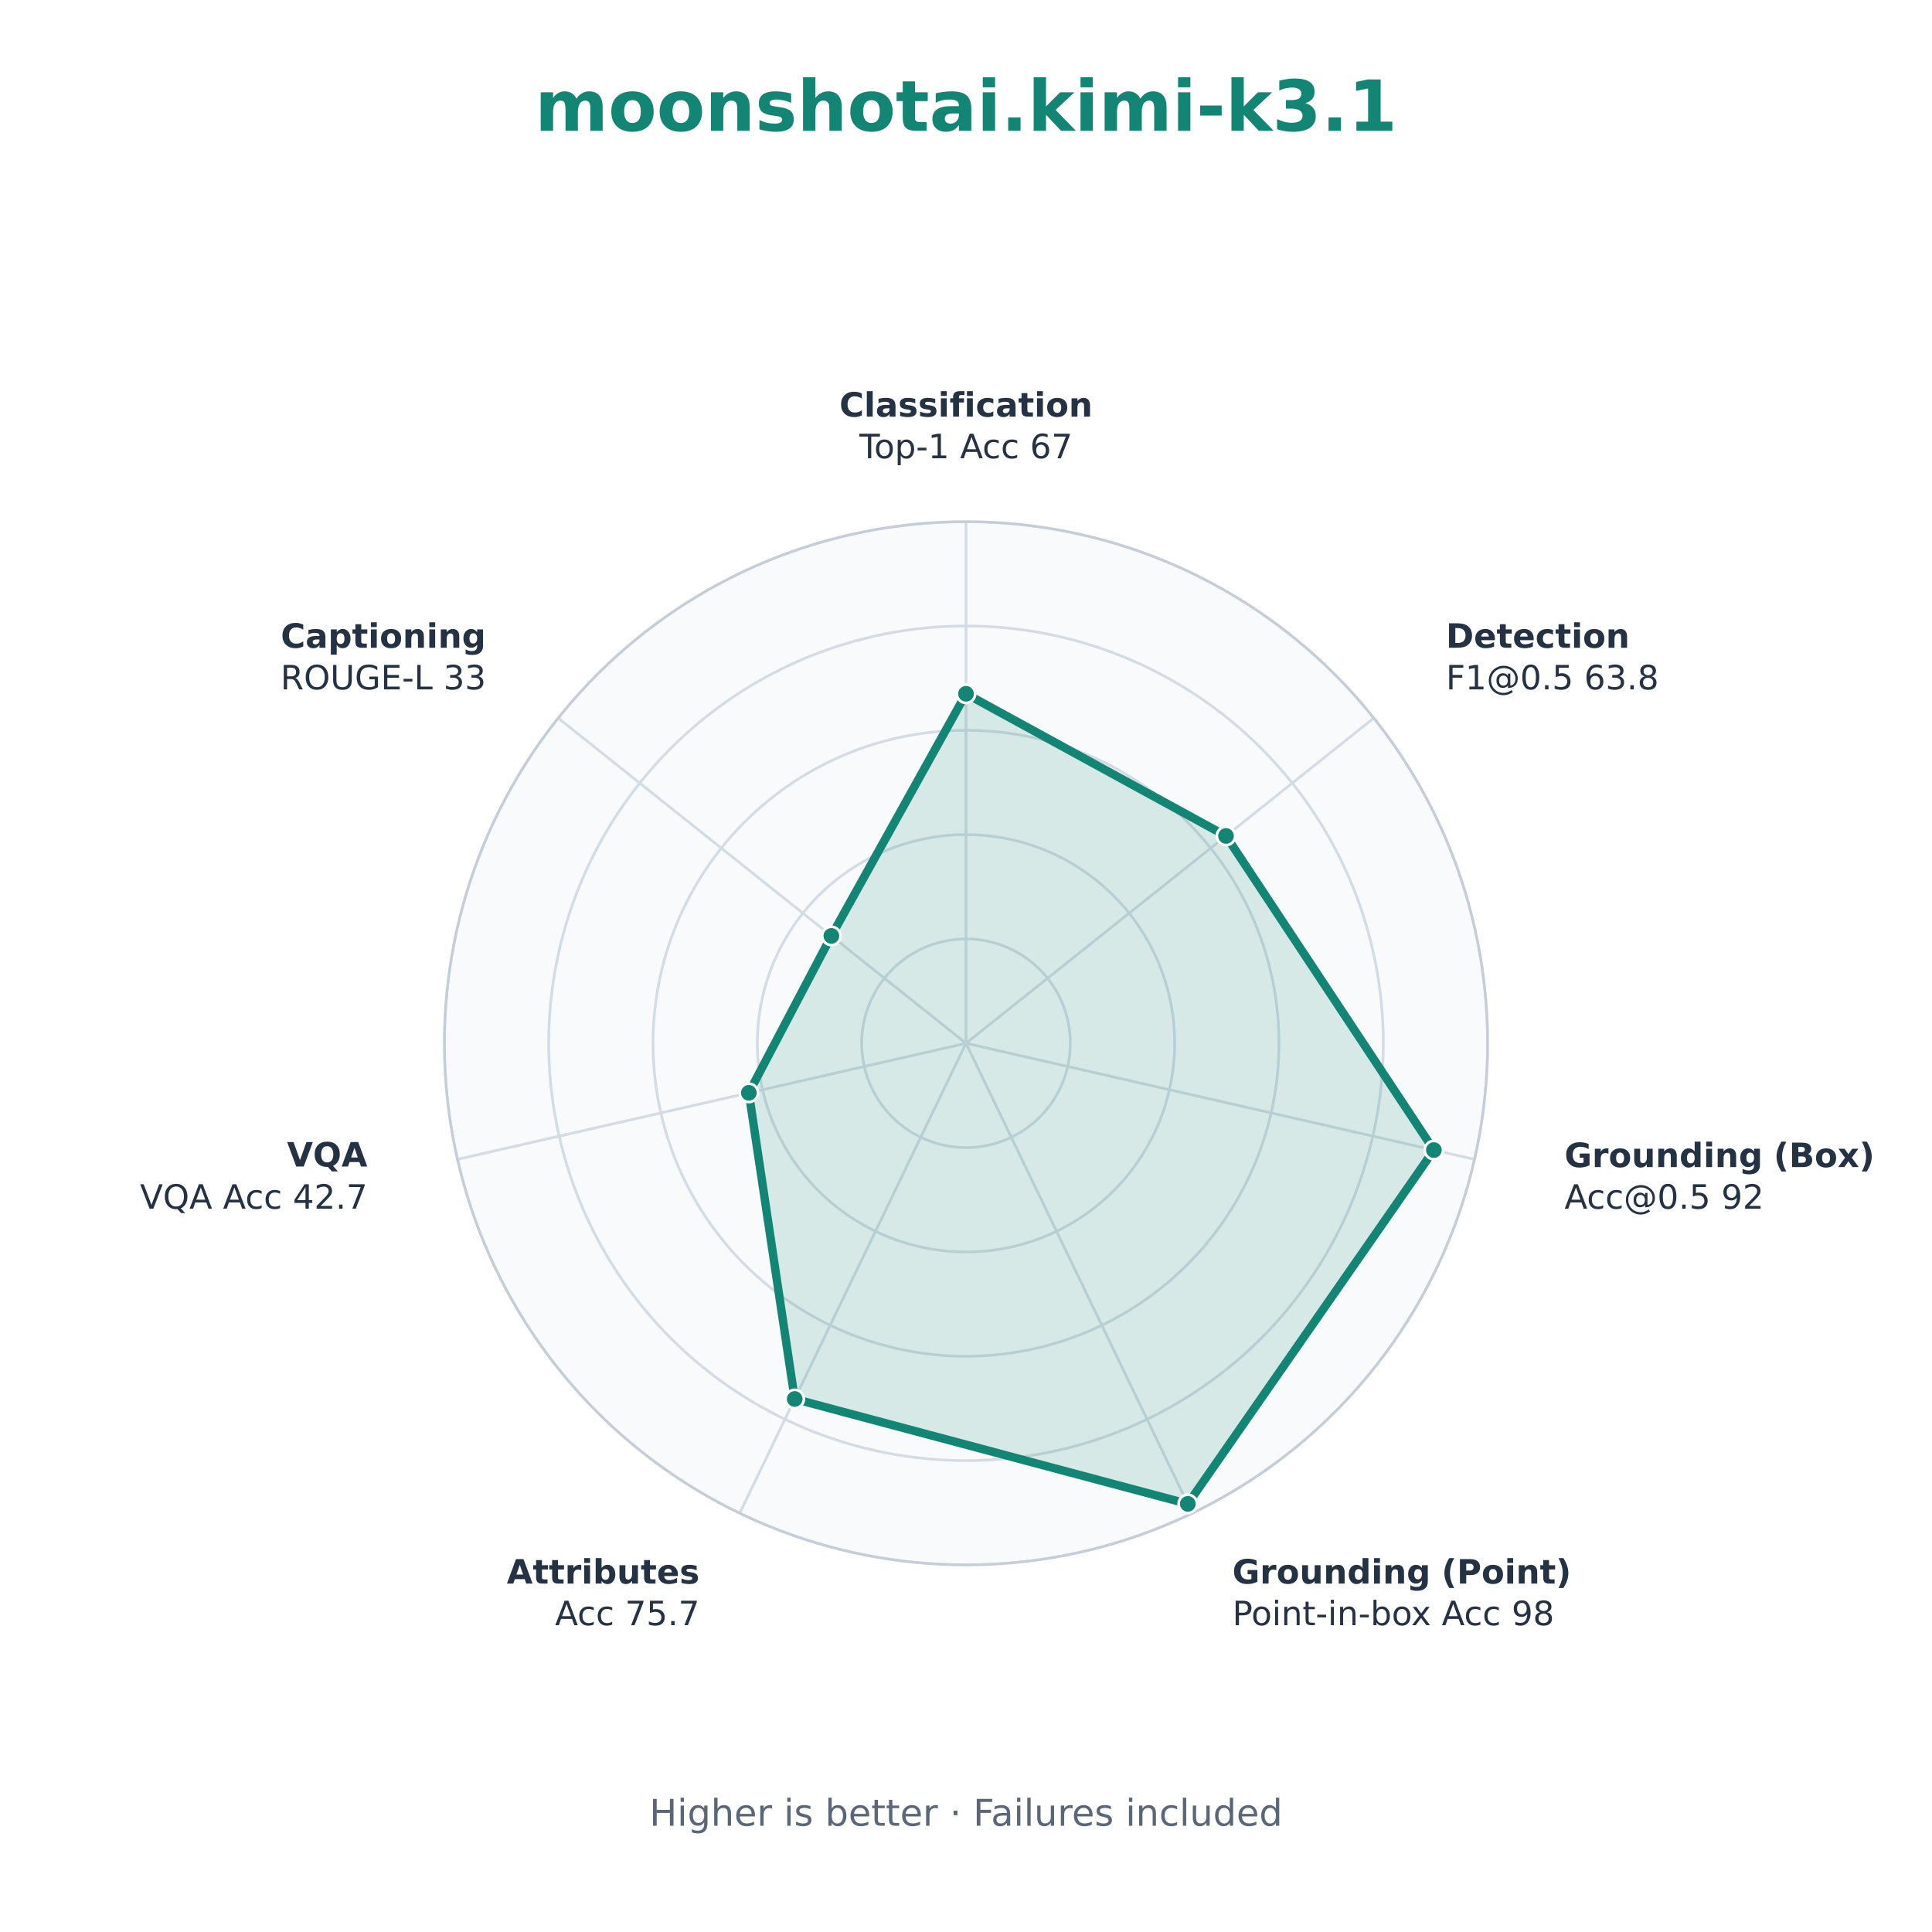
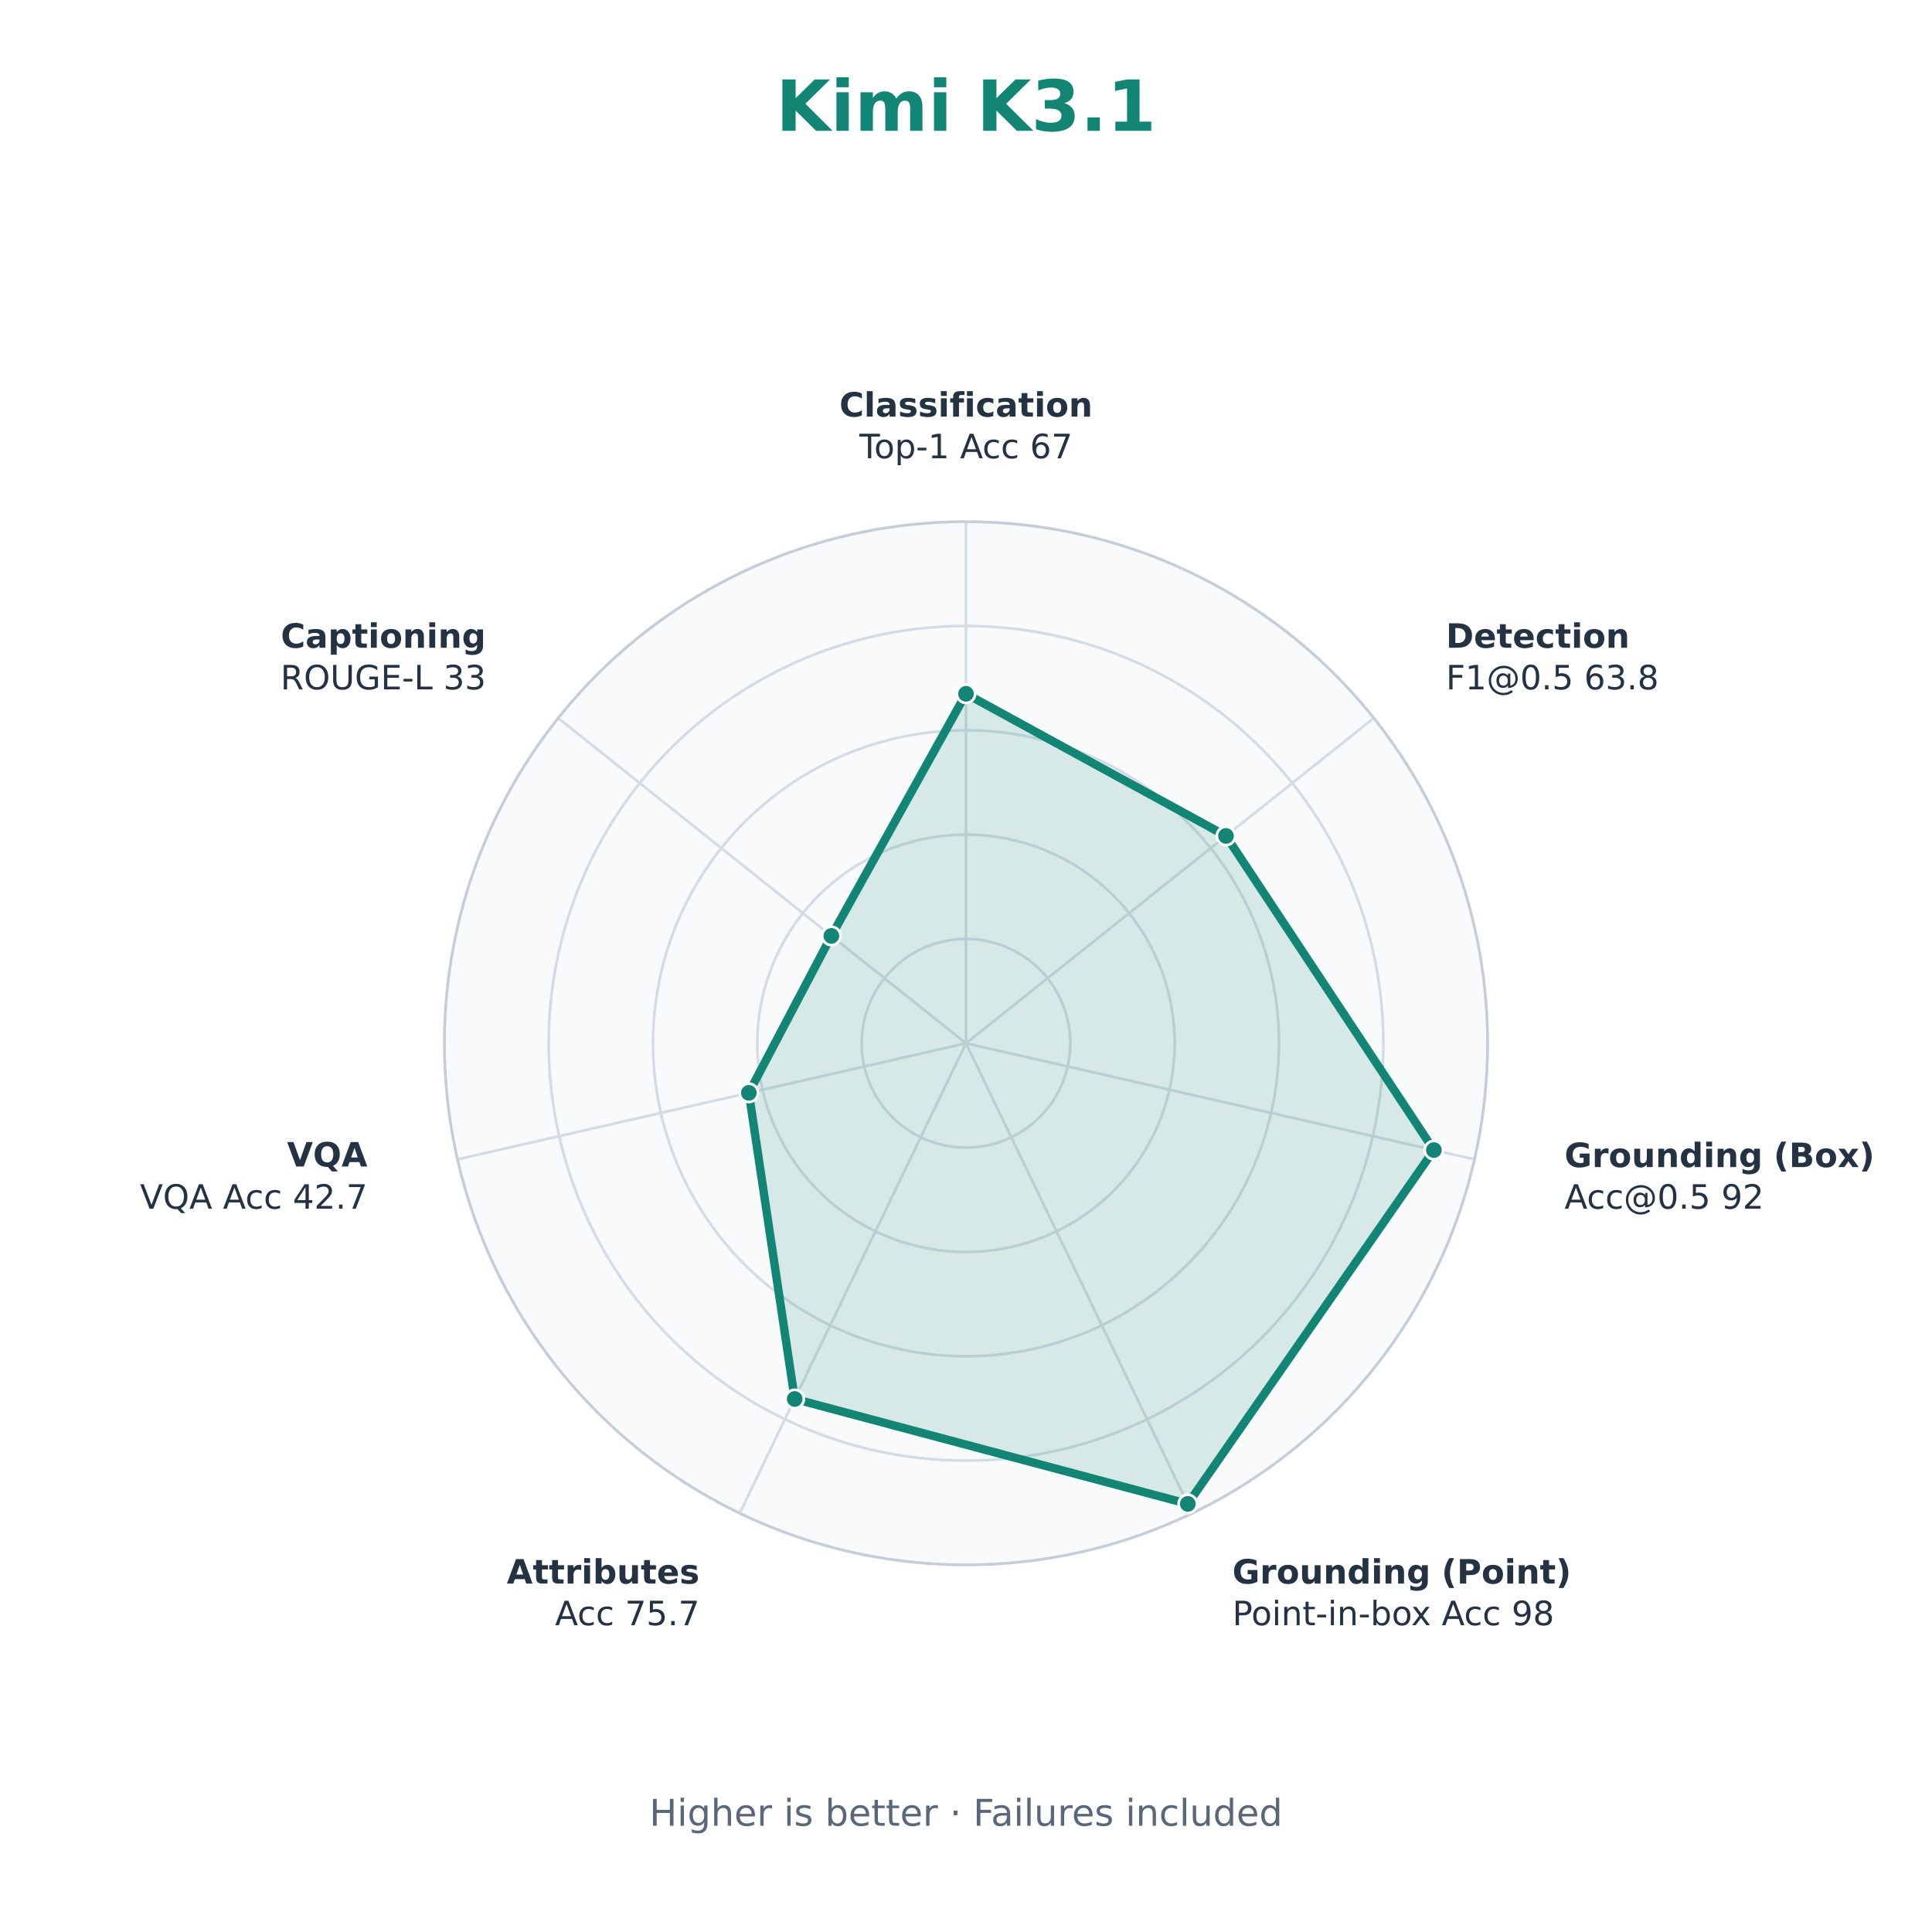
<svg xmlns="http://www.w3.org/2000/svg" xmlns:xlink="http://www.w3.org/1999/xlink" width="576pt" height="576pt" viewBox="0 0 576 576" version="1.1">
  <defs>
    <style type="text/css">*{stroke-linejoin: round; stroke-linecap: butt}</style>
  </defs>
  <g id="figure_1">
    <g id="patch_1">
-       <path d="M 0 576  L 576 576  L 576 0  L 0 0  z " style="fill: #ffffff" />
+       <path d="M 0 576 L 576 576 L 576 0 L 0 0 z " style="fill: #ffffff" />
    </g>
    <g id="axes_1">
      <g id="patch_2">
-         <path d="M 443.52 311.04  C 443.52 290.617 439.497 270.393 431.682 251.525  C 423.866 232.657 412.41 215.512 397.969 201.071  C 383.528 186.63 366.383 175.174 347.515 167.358  C 328.647 159.543 308.423 155.52 288 155.52  C 267.577 155.52 247.353 159.543 228.485 167.358  C 209.617 175.174 192.472 186.63 178.031 201.071  C 163.59 215.512 152.134 232.657 144.318 251.525  C 136.503 270.393 132.48 290.617 132.48 311.04  C 132.48 331.463 136.503 351.687 144.318 370.555  C 152.134 389.423 163.59 406.568 178.031 421.009  C 192.472 435.45 209.617 446.906 228.485 454.722  C 247.353 462.537 267.577 466.56 288 466.56  C 308.423 466.56 328.647 462.537 347.515 454.722  C 366.383 446.906 383.528 435.45 397.969 421.009  C 412.41 406.568 423.866 389.423 431.682 370.555  C 439.497 351.687 443.52 331.463 443.52 311.04  M 288 311.04  C 288 311.04 288 311.04 288 311.04  C 288 311.04 288 311.04 288 311.04  C 288 311.04 288 311.04 288 311.04  C 288 311.04 288 311.04 288 311.04  C 288 311.04 288 311.04 288 311.04  C 288 311.04 288 311.04 288 311.04  C 288 311.04 288 311.04 288 311.04  C 288 311.04 288 311.04 288 311.04  C 288 311.04 288 311.04 288 311.04  C 288 311.04 288 311.04 288 311.04  C 288 311.04 288 311.04 288 311.04  C 288 311.04 288 311.04 288 311.04  C 288 311.04 288 311.04 288 311.04  C 288 311.04 288 311.04 288 311.04  C 288 311.04 288 311.04 288 311.04  C 288 311.04 288 311.04 288 311.04  z " style="fill: #f8fafc" />
+         <path d="M 443.52 311.04 C 443.52 290.617 439.497 270.393 431.682 251.525 C 423.866 232.657 412.41 215.512 397.969 201.071 C 383.528 186.63 366.383 175.174 347.515 167.358 C 328.647 159.543 308.423 155.52 288 155.52 C 267.577 155.52 247.353 159.543 228.485 167.358 C 209.617 175.174 192.472 186.63 178.031 201.071 C 163.59 215.512 152.134 232.657 144.318 251.525 C 136.503 270.393 132.48 290.617 132.48 311.04 C 132.48 331.463 136.503 351.687 144.318 370.555 C 152.134 389.423 163.59 406.568 178.031 421.009 C 192.472 435.45 209.617 446.906 228.485 454.722 C 247.353 462.537 267.577 466.56 288 466.56 C 308.423 466.56 328.647 462.537 347.515 454.722 C 366.383 446.906 383.528 435.45 397.969 421.009 C 412.41 406.568 423.866 389.423 431.682 370.555 C 439.497 351.687 443.52 331.463 443.52 311.04 M 288 311.04 C 288 311.04 288 311.04 288 311.04 C 288 311.04 288 311.04 288 311.04 C 288 311.04 288 311.04 288 311.04 C 288 311.04 288 311.04 288 311.04 C 288 311.04 288 311.04 288 311.04 C 288 311.04 288 311.04 288 311.04 C 288 311.04 288 311.04 288 311.04 C 288 311.04 288 311.04 288 311.04 C 288 311.04 288 311.04 288 311.04 C 288 311.04 288 311.04 288 311.04 C 288 311.04 288 311.04 288 311.04 C 288 311.04 288 311.04 288 311.04 C 288 311.04 288 311.04 288 311.04 C 288 311.04 288 311.04 288 311.04 C 288 311.04 288 311.04 288 311.04 C 288 311.04 288 311.04 288 311.04 z " style="fill: #f8fafc" />
      </g>
      <g id="matplotlib.axis_1">
        <g id="xtick_1">
          <g id="line2d_1">
-             <path d="M 288 311.04  L 288 155.52  " clip-path="url(#p359e92c300)" style="fill: none; stroke: #d3dbe4; stroke-width: 0.8; stroke-linecap: square" />
+             <path d="M 288 311.04 L 288 155.52 " clip-path="url(#p359e92c300)" style="fill: none; stroke: #d3dbe4; stroke-width: 0.8; stroke-linecap: square" />
          </g>
          <g id="text_1">
            <g style="fill: #243244" transform="translate(250.25 124.6179)">
              <text>
                <tspan x="0" y="-0.406" style="font-weight: 700; font-size: 10px; font-family: 'DejaVu Sans'; fill: #243244">C</tspan>
                <tspan x="7.339" y="-0.406" style="font-weight: 700; font-size: 10px; font-family: 'DejaVu Sans'; fill: #243244">l</tspan>
                <tspan x="10.767" y="-0.406" style="font-weight: 700; font-size: 10px; font-family: 'DejaVu Sans'; fill: #243244">a</tspan>
                <tspan x="17.515" y="-0.406" style="font-weight: 700; font-size: 10px; font-family: 'DejaVu Sans'; fill: #243244">s</tspan>
                <tspan x="23.467" y="-0.406" style="font-weight: 700; font-size: 10px; font-family: 'DejaVu Sans'; fill: #243244">s</tspan>
                <tspan x="29.419" y="-0.406" style="font-weight: 700; font-size: 10px; font-family: 'DejaVu Sans'; fill: #243244">i</tspan>
                <tspan x="32.847" y="-0.406" style="font-weight: 700; font-size: 10px; font-family: 'DejaVu Sans'; fill: #243244">f</tspan>
                <tspan x="37.197" y="-0.406" style="font-weight: 700; font-size: 10px; font-family: 'DejaVu Sans'; fill: #243244">i</tspan>
                <tspan x="40.625" y="-0.406" style="font-weight: 700; font-size: 10px; font-family: 'DejaVu Sans'; fill: #243244">c</tspan>
                <tspan x="46.553" y="-0.406" style="font-weight: 700; font-size: 10px; font-family: 'DejaVu Sans'; fill: #243244">a</tspan>
                <tspan x="53.301" y="-0.406" style="font-weight: 700; font-size: 10px; font-family: 'DejaVu Sans'; fill: #243244">t</tspan>
                <tspan x="58.081" y="-0.406" style="font-weight: 700; font-size: 10px; font-family: 'DejaVu Sans'; fill: #243244">i</tspan>
                <tspan x="61.509" y="-0.406" style="font-weight: 700; font-size: 10px; font-family: 'DejaVu Sans'; fill: #243244">o</tspan>
                <tspan x="68.379" y="-0.406" style="font-weight: 700; font-size: 10px; font-family: 'DejaVu Sans'; fill: #243244">n</tspan>
              </text>
            </g>
            <text style="font-size: 10px; font-family: 'DejaVu Sans'; fill: #243244" transform="translate(256.2047 136.6198)">Top-1 Acc 67</text>
          </g>
        </g>
        <g id="xtick_2">
          <g id="line2d_2">
-             <path d="M 288 311.04  L 409.59 214.075  " clip-path="url(#p359e92c300)" style="fill: none; stroke: #d3dbe4; stroke-width: 0.8; stroke-linecap: square" />
+             <path d="M 288 311.04 L 409.59 214.075 " clip-path="url(#p359e92c300)" style="fill: none; stroke: #d3dbe4; stroke-width: 0.8; stroke-linecap: square" />
          </g>
          <g id="text_2">
            <g style="fill: #243244" transform="translate(431.0908 193.5267)">
              <text>
                <tspan x="0" y="-0.406" style="font-weight: 700; font-size: 10px; font-family: 'DejaVu Sans'; fill: #243244">D</tspan>
                <tspan x="8.301" y="-0.406" style="font-weight: 700; font-size: 10px; font-family: 'DejaVu Sans'; fill: #243244">e</tspan>
                <tspan x="15.083" y="-0.406" style="font-weight: 700; font-size: 10px; font-family: 'DejaVu Sans'; fill: #243244">t</tspan>
                <tspan x="19.863" y="-0.406" style="font-weight: 700; font-size: 10px; font-family: 'DejaVu Sans'; fill: #243244">e</tspan>
                <tspan x="26.646" y="-0.406" style="font-weight: 700; font-size: 10px; font-family: 'DejaVu Sans'; fill: #243244">c</tspan>
                <tspan x="32.573" y="-0.406" style="font-weight: 700; font-size: 10px; font-family: 'DejaVu Sans'; fill: #243244">t</tspan>
                <tspan x="37.354" y="-0.406" style="font-weight: 700; font-size: 10px; font-family: 'DejaVu Sans'; fill: #243244">i</tspan>
                <tspan x="40.781" y="-0.406" style="font-weight: 700; font-size: 10px; font-family: 'DejaVu Sans'; fill: #243244">o</tspan>
                <tspan x="47.651" y="-0.406" style="font-weight: 700; font-size: 10px; font-family: 'DejaVu Sans'; fill: #243244">n</tspan>
              </text>
            </g>
            <text style="font-size: 10px; font-family: 'DejaVu Sans'; fill: #243244" transform="translate(431.0908 205.5287)">F1@0.5 63.8</text>
          </g>
        </g>
        <g id="xtick_3">
          <g id="line2d_3">
-             <path d="M 288 311.04  L 439.621 345.646  " clip-path="url(#p359e92c300)" style="fill: none; stroke: #d3dbe4; stroke-width: 0.8; stroke-linecap: square" />
+             <path d="M 288 311.04 L 439.621 345.646 " clip-path="url(#p359e92c300)" style="fill: none; stroke: #d3dbe4; stroke-width: 0.8; stroke-linecap: square" />
          </g>
          <g id="text_3">
            <g style="fill: #243244" transform="translate(466.4313 348.3636)">
              <text>
                <tspan x="0" y="-0.406" style="font-weight: 700; font-size: 10px; font-family: 'DejaVu Sans'; fill: #243244">G</tspan>
                <tspan x="8.208" y="-0.406" style="font-weight: 700; font-size: 10px; font-family: 'DejaVu Sans'; fill: #243244">r</tspan>
                <tspan x="13.14" y="-0.406" style="font-weight: 700; font-size: 10px; font-family: 'DejaVu Sans'; fill: #243244">o</tspan>
                <tspan x="20.01" y="-0.406" style="font-weight: 700; font-size: 10px; font-family: 'DejaVu Sans'; fill: #243244">u</tspan>
                <tspan x="27.129" y="-0.406" style="font-weight: 700; font-size: 10px; font-family: 'DejaVu Sans'; fill: #243244">n</tspan>
                <tspan x="34.248" y="-0.406" style="font-weight: 700; font-size: 10px; font-family: 'DejaVu Sans'; fill: #243244">d</tspan>
                <tspan x="41.406" y="-0.406" style="font-weight: 700; font-size: 10px; font-family: 'DejaVu Sans'; fill: #243244">i</tspan>
                <tspan x="44.834" y="-0.406" style="font-weight: 700; font-size: 10px; font-family: 'DejaVu Sans'; fill: #243244">n</tspan>
                <tspan x="51.953" y="-0.406" style="font-weight: 700; font-size: 10px; font-family: 'DejaVu Sans'; fill: #243244">g</tspan>
                <tspan x="62.358" y="-0.406" style="font-weight: 700; font-size: 10px; font-family: 'DejaVu Sans'; fill: #243244">(</tspan>
                <tspan x="66.929" y="-0.406" style="font-weight: 700; font-size: 10px; font-family: 'DejaVu Sans'; fill: #243244">B</tspan>
                <tspan x="74.551" y="-0.406" style="font-weight: 700; font-size: 10px; font-family: 'DejaVu Sans'; fill: #243244">o</tspan>
                <tspan x="81.421" y="-0.406" style="font-weight: 700; font-size: 10px; font-family: 'DejaVu Sans'; fill: #243244">x</tspan>
                <tspan x="87.871" y="-0.406" style="font-weight: 700; font-size: 10px; font-family: 'DejaVu Sans'; fill: #243244">)</tspan>
              </text>
            </g>
            <text style="font-size: 10px; font-family: 'DejaVu Sans'; fill: #243244" transform="translate(466.4313 360.3656)">Acc@0.5 92</text>
          </g>
        </g>
        <g id="xtick_4">
          <g id="line2d_4">
-             <path d="M 288 311.04  L 355.478 451.159  " clip-path="url(#p359e92c300)" style="fill: none; stroke: #d3dbe4; stroke-width: 0.8; stroke-linecap: square" />
+             <path d="M 288 311.04 L 355.478 451.159 " clip-path="url(#p359e92c300)" style="fill: none; stroke: #d3dbe4; stroke-width: 0.8; stroke-linecap: square" />
          </g>
          <g id="text_4">
            <g style="fill: #243244" transform="translate(367.4094 472.5328)">
              <text>
                <tspan x="0" y="-0.406" style="font-weight: 700; font-size: 10px; font-family: 'DejaVu Sans'; fill: #243244">G</tspan>
                <tspan x="8.208" y="-0.406" style="font-weight: 700; font-size: 10px; font-family: 'DejaVu Sans'; fill: #243244">r</tspan>
                <tspan x="13.14" y="-0.406" style="font-weight: 700; font-size: 10px; font-family: 'DejaVu Sans'; fill: #243244">o</tspan>
                <tspan x="20.01" y="-0.406" style="font-weight: 700; font-size: 10px; font-family: 'DejaVu Sans'; fill: #243244">u</tspan>
                <tspan x="27.129" y="-0.406" style="font-weight: 700; font-size: 10px; font-family: 'DejaVu Sans'; fill: #243244">n</tspan>
                <tspan x="34.248" y="-0.406" style="font-weight: 700; font-size: 10px; font-family: 'DejaVu Sans'; fill: #243244">d</tspan>
                <tspan x="41.406" y="-0.406" style="font-weight: 700; font-size: 10px; font-family: 'DejaVu Sans'; fill: #243244">i</tspan>
                <tspan x="44.834" y="-0.406" style="font-weight: 700; font-size: 10px; font-family: 'DejaVu Sans'; fill: #243244">n</tspan>
                <tspan x="51.953" y="-0.406" style="font-weight: 700; font-size: 10px; font-family: 'DejaVu Sans'; fill: #243244">g</tspan>
                <tspan x="62.358" y="-0.406" style="font-weight: 700; font-size: 10px; font-family: 'DejaVu Sans'; fill: #243244">(</tspan>
                <tspan x="66.929" y="-0.406" style="font-weight: 700; font-size: 10px; font-family: 'DejaVu Sans'; fill: #243244">P</tspan>
                <tspan x="74.258" y="-0.406" style="font-weight: 700; font-size: 10px; font-family: 'DejaVu Sans'; fill: #243244">o</tspan>
                <tspan x="81.128" y="-0.406" style="font-weight: 700; font-size: 10px; font-family: 'DejaVu Sans'; fill: #243244">i</tspan>
                <tspan x="84.556" y="-0.406" style="font-weight: 700; font-size: 10px; font-family: 'DejaVu Sans'; fill: #243244">n</tspan>
                <tspan x="91.675" y="-0.406" style="font-weight: 700; font-size: 10px; font-family: 'DejaVu Sans'; fill: #243244">t</tspan>
                <tspan x="96.455" y="-0.406" style="font-weight: 700; font-size: 10px; font-family: 'DejaVu Sans'; fill: #243244">)</tspan>
              </text>
            </g>
            <text style="font-size: 10px; font-family: 'DejaVu Sans'; fill: #243244" transform="translate(367.4094 484.5355)">Point-in-box Acc 98</text>
          </g>
        </g>
        <g id="xtick_5">
          <g id="line2d_5">
-             <path d="M 288 311.04  L 220.522 451.159  " clip-path="url(#p359e92c300)" style="fill: none; stroke: #d3dbe4; stroke-width: 0.8; stroke-linecap: square" />
+             <path d="M 288 311.04 L 220.522 451.159 " clip-path="url(#p359e92c300)" style="fill: none; stroke: #d3dbe4; stroke-width: 0.8; stroke-linecap: square" />
          </g>
          <g id="text_5">
            <g style="fill: #243244" transform="translate(151.0906 472.5332)">
              <text>
                <tspan x="0" y="-0.406" style="font-weight: 700; font-size: 10px; font-family: 'DejaVu Sans'; fill: #243244">A</tspan>
                <tspan x="7.739" y="-0.406" style="font-weight: 700; font-size: 10px; font-family: 'DejaVu Sans'; fill: #243244">t</tspan>
                <tspan x="12.52" y="-0.406" style="font-weight: 700; font-size: 10px; font-family: 'DejaVu Sans'; fill: #243244">t</tspan>
                <tspan x="17.3" y="-0.406" style="font-weight: 700; font-size: 10px; font-family: 'DejaVu Sans'; fill: #243244">r</tspan>
                <tspan x="22.231" y="-0.406" style="font-weight: 700; font-size: 10px; font-family: 'DejaVu Sans'; fill: #243244">i</tspan>
                <tspan x="25.659" y="-0.406" style="font-weight: 700; font-size: 10px; font-family: 'DejaVu Sans'; fill: #243244">b</tspan>
                <tspan x="32.817" y="-0.406" style="font-weight: 700; font-size: 10px; font-family: 'DejaVu Sans'; fill: #243244">u</tspan>
                <tspan x="39.937" y="-0.406" style="font-weight: 700; font-size: 10px; font-family: 'DejaVu Sans'; fill: #243244">t</tspan>
                <tspan x="44.717" y="-0.406" style="font-weight: 700; font-size: 10px; font-family: 'DejaVu Sans'; fill: #243244">e</tspan>
                <tspan x="51.499" y="-0.406" style="font-weight: 700; font-size: 10px; font-family: 'DejaVu Sans'; fill: #243244">s</tspan>
              </text>
            </g>
            <text style="font-size: 10px; font-family: 'DejaVu Sans'; fill: #243244" transform="translate(165.4843 484.5351)">Acc 75.7</text>
          </g>
        </g>
        <g id="xtick_6">
          <g id="line2d_6">
-             <path d="M 288 311.04  L 136.379 345.646  " clip-path="url(#p359e92c300)" style="fill: none; stroke: #d3dbe4; stroke-width: 0.8; stroke-linecap: square" />
+             <path d="M 288 311.04 L 136.379 345.646 " clip-path="url(#p359e92c300)" style="fill: none; stroke: #d3dbe4; stroke-width: 0.8; stroke-linecap: square" />
          </g>
          <g id="text_6">
            <g style="fill: #243244" transform="translate(85.56869 348.3625)">
              <text>
                <tspan x="0" y="-0.578" style="font-weight: 700; font-size: 10px; font-family: 'DejaVu Sans'; fill: #243244">V</tspan>
                <tspan x="7.739" y="-0.578" style="font-weight: 700; font-size: 10px; font-family: 'DejaVu Sans'; fill: #243244">Q</tspan>
                <tspan x="16.24" y="-0.578" style="font-weight: 700; font-size: 10px; font-family: 'DejaVu Sans'; fill: #243244">A</tspan>
              </text>
            </g>
            <text style="font-size: 10px; font-family: 'DejaVu Sans'; fill: #243244" transform="translate(41.73119 360.3644)">VQA Acc 42.7</text>
          </g>
        </g>
        <g id="xtick_7">
          <g id="line2d_7">
-             <path d="M 288 311.04  L 166.41 214.075  " clip-path="url(#p359e92c300)" style="fill: none; stroke: #d3dbe4; stroke-width: 0.8; stroke-linecap: square" />
+             <path d="M 288 311.04 L 166.41 214.075 " clip-path="url(#p359e92c300)" style="fill: none; stroke: #d3dbe4; stroke-width: 0.8; stroke-linecap: square" />
          </g>
          <g id="text_7">
            <g style="fill: #243244" transform="translate(83.7092 193.5267)">
              <text>
                <tspan x="0" y="-0.406" style="font-weight: 700; font-size: 10px; font-family: 'DejaVu Sans'; fill: #243244">C</tspan>
                <tspan x="7.339" y="-0.406" style="font-weight: 700; font-size: 10px; font-family: 'DejaVu Sans'; fill: #243244">a</tspan>
                <tspan x="14.087" y="-0.406" style="font-weight: 700; font-size: 10px; font-family: 'DejaVu Sans'; fill: #243244">p</tspan>
                <tspan x="21.245" y="-0.406" style="font-weight: 700; font-size: 10px; font-family: 'DejaVu Sans'; fill: #243244">t</tspan>
                <tspan x="26.025" y="-0.406" style="font-weight: 700; font-size: 10px; font-family: 'DejaVu Sans'; fill: #243244">i</tspan>
                <tspan x="29.453" y="-0.406" style="font-weight: 700; font-size: 10px; font-family: 'DejaVu Sans'; fill: #243244">o</tspan>
                <tspan x="36.323" y="-0.406" style="font-weight: 700; font-size: 10px; font-family: 'DejaVu Sans'; fill: #243244">n</tspan>
                <tspan x="43.442" y="-0.406" style="font-weight: 700; font-size: 10px; font-family: 'DejaVu Sans'; fill: #243244">i</tspan>
                <tspan x="46.87" y="-0.406" style="font-weight: 700; font-size: 10px; font-family: 'DejaVu Sans'; fill: #243244">n</tspan>
                <tspan x="53.989" y="-0.406" style="font-weight: 700; font-size: 10px; font-family: 'DejaVu Sans'; fill: #243244">g</tspan>
              </text>
            </g>
            <text style="font-size: 10px; font-family: 'DejaVu Sans'; fill: #243244" transform="translate(83.62014 205.5287)">ROUGE-L 33</text>
          </g>
        </g>
      </g>
      <g id="matplotlib.axis_2">
        <g id="ytick_1">
          <g id="line2d_8">
-             <path d="M 288 279.936  C 292.085 279.936 296.129 280.741 299.903 282.304  C 303.677 283.867 307.106 286.158 309.994 289.046  C 312.882 291.934 315.173 295.363 316.736 299.137  C 318.299 302.911 319.104 306.955 319.104 311.04  C 319.104 315.125 318.299 319.169 316.736 322.943  C 315.173 326.717 312.882 330.146 309.994 333.034  C 307.106 335.922 303.677 338.213 299.903 339.776  C 296.129 341.339 292.085 342.144 288 342.144  C 283.915 342.144 279.871 341.339 276.097 339.776  C 272.323 338.213 268.894 335.922 266.006 333.034  C 263.118 330.146 260.827 326.717 259.264 322.943  C 257.701 319.169 256.896 315.125 256.896 311.04  C 256.896 306.955 257.701 302.911 259.264 299.137  C 260.827 295.363 263.118 291.934 266.006 289.046  C 268.894 286.158 272.323 283.867 276.097 282.304  C 279.871 280.741 283.915 279.936 288 279.936  " clip-path="url(#p359e92c300)" style="fill: none; stroke: #d3dbe4; stroke-width: 0.8; stroke-linecap: square" />
+             <path d="M 288 279.936 C 292.085 279.936 296.129 280.741 299.903 282.304 C 303.677 283.867 307.106 286.158 309.994 289.046 C 312.882 291.934 315.173 295.363 316.736 299.137 C 318.299 302.911 319.104 306.955 319.104 311.04 C 319.104 315.125 318.299 319.169 316.736 322.943 C 315.173 326.717 312.882 330.146 309.994 333.034 C 307.106 335.922 303.677 338.213 299.903 339.776 C 296.129 341.339 292.085 342.144 288 342.144 C 283.915 342.144 279.871 341.339 276.097 339.776 C 272.323 338.213 268.894 335.922 266.006 333.034 C 263.118 330.146 260.827 326.717 259.264 322.943 C 257.701 319.169 256.896 315.125 256.896 311.04 C 256.896 306.955 257.701 302.911 259.264 299.137 C 260.827 295.363 263.118 291.934 266.006 289.046 C 268.894 286.158 272.323 283.867 276.097 282.304 C 279.871 280.741 283.915 279.936 288 279.936 " clip-path="url(#p359e92c300)" style="fill: none; stroke: #d3dbe4; stroke-width: 0.8; stroke-linecap: square" />
          </g>
        </g>
        <g id="ytick_2">
          <g id="line2d_9">
-             <path d="M 288 248.832  C 296.169 248.832 304.259 250.441 311.806 253.567  C 319.353 256.693 326.211 261.276 331.988 267.052  C 337.764 272.829 342.347 279.687 345.473 287.234  C 348.599 294.781 350.208 302.871 350.208 311.04  C 350.208 319.209 348.599 327.299 345.473 334.846  C 342.347 342.393 337.764 349.251 331.988 355.028  C 326.211 360.804 319.353 365.387 311.806 368.513  C 304.259 371.639 296.169 373.248 288 373.248  C 279.831 373.248 271.741 371.639 264.194 368.513  C 256.647 365.387 249.789 360.804 244.012 355.028  C 238.236 349.251 233.653 342.393 230.527 334.846  C 227.401 327.299 225.792 319.209 225.792 311.04  C 225.792 302.871 227.401 294.781 230.527 287.234  C 233.653 279.687 238.236 272.829 244.012 267.052  C 249.789 261.276 256.647 256.693 264.194 253.567  C 271.741 250.441 279.831 248.832 288 248.832  " clip-path="url(#p359e92c300)" style="fill: none; stroke: #d3dbe4; stroke-width: 0.8; stroke-linecap: square" />
+             <path d="M 288 248.832 C 296.169 248.832 304.259 250.441 311.806 253.567 C 319.353 256.693 326.211 261.276 331.988 267.052 C 337.764 272.829 342.347 279.687 345.473 287.234 C 348.599 294.781 350.208 302.871 350.208 311.04 C 350.208 319.209 348.599 327.299 345.473 334.846 C 342.347 342.393 337.764 349.251 331.988 355.028 C 326.211 360.804 319.353 365.387 311.806 368.513 C 304.259 371.639 296.169 373.248 288 373.248 C 279.831 373.248 271.741 371.639 264.194 368.513 C 256.647 365.387 249.789 360.804 244.012 355.028 C 238.236 349.251 233.653 342.393 230.527 334.846 C 227.401 327.299 225.792 319.209 225.792 311.04 C 225.792 302.871 227.401 294.781 230.527 287.234 C 233.653 279.687 238.236 272.829 244.012 267.052 C 249.789 261.276 256.647 256.693 264.194 253.567 C 271.741 250.441 279.831 248.832 288 248.832 " clip-path="url(#p359e92c300)" style="fill: none; stroke: #d3dbe4; stroke-width: 0.8; stroke-linecap: square" />
          </g>
        </g>
        <g id="ytick_3">
          <g id="line2d_10">
-             <path d="M 288 217.728  C 300.254 217.728 312.388 220.142 323.709 224.831  C 335.03 229.52 345.317 236.394 353.982 245.058  C 362.646 253.723 369.52 264.01 374.209 275.331  C 378.898 286.652 381.312 298.786 381.312 311.04  C 381.312 323.294 378.898 335.428 374.209 346.749  C 369.52 358.07 362.646 368.357 353.982 377.022  C 345.317 385.686 335.03 392.56 323.709 397.249  C 312.388 401.938 300.254 404.352 288 404.352  C 275.746 404.352 263.612 401.938 252.291 397.249  C 240.97 392.56 230.683 385.686 222.018 377.022  C 213.354 368.357 206.48 358.07 201.791 346.749  C 197.102 335.428 194.688 323.294 194.688 311.04  C 194.688 298.786 197.102 286.652 201.791 275.331  C 206.48 264.01 213.354 253.723 222.018 245.058  C 230.683 236.394 240.97 229.52 252.291 224.831  C 263.612 220.142 275.746 217.728 288 217.728  " clip-path="url(#p359e92c300)" style="fill: none; stroke: #d3dbe4; stroke-width: 0.8; stroke-linecap: square" />
+             <path d="M 288 217.728 C 300.254 217.728 312.388 220.142 323.709 224.831 C 335.03 229.52 345.317 236.394 353.982 245.058 C 362.646 253.723 369.52 264.01 374.209 275.331 C 378.898 286.652 381.312 298.786 381.312 311.04 C 381.312 323.294 378.898 335.428 374.209 346.749 C 369.52 358.07 362.646 368.357 353.982 377.022 C 345.317 385.686 335.03 392.56 323.709 397.249 C 312.388 401.938 300.254 404.352 288 404.352 C 275.746 404.352 263.612 401.938 252.291 397.249 C 240.97 392.56 230.683 385.686 222.018 377.022 C 213.354 368.357 206.48 358.07 201.791 346.749 C 197.102 335.428 194.688 323.294 194.688 311.04 C 194.688 298.786 197.102 286.652 201.791 275.331 C 206.48 264.01 213.354 253.723 222.018 245.058 C 230.683 236.394 240.97 229.52 252.291 224.831 C 263.612 220.142 275.746 217.728 288 217.728 " clip-path="url(#p359e92c300)" style="fill: none; stroke: #d3dbe4; stroke-width: 0.8; stroke-linecap: square" />
          </g>
        </g>
        <g id="ytick_4">
          <g id="line2d_11">
-             <path d="M 288 186.624  C 304.338 186.624 320.517 189.842 335.612 196.095  C 350.706 202.347 364.423 211.512 375.975 223.065  C 387.528 234.617 396.693 248.334 402.945 263.428  C 409.198 278.523 412.416 294.702 412.416 311.04  C 412.416 327.378 409.198 343.557 402.945 358.652  C 396.693 373.746 387.528 387.463 375.975 399.015  C 364.423 410.568 350.706 419.733 335.612 425.985  C 320.517 432.238 304.338 435.456 288 435.456  C 271.662 435.456 255.483 432.238 240.388 425.985  C 225.294 419.733 211.577 410.568 200.025 399.015  C 188.472 387.463 179.307 373.746 173.055 358.652  C 166.802 343.557 163.584 327.378 163.584 311.04  C 163.584 294.702 166.802 278.523 173.055 263.428  C 179.307 248.334 188.472 234.617 200.025 223.065  C 211.577 211.512 225.294 202.347 240.388 196.095  C 255.483 189.842 271.662 186.624 288 186.624  " clip-path="url(#p359e92c300)" style="fill: none; stroke: #d3dbe4; stroke-width: 0.8; stroke-linecap: square" />
+             <path d="M 288 186.624 C 304.338 186.624 320.517 189.842 335.612 196.095 C 350.706 202.347 364.423 211.512 375.975 223.065 C 387.528 234.617 396.693 248.334 402.945 263.428 C 409.198 278.523 412.416 294.702 412.416 311.04 C 412.416 327.378 409.198 343.557 402.945 358.652 C 396.693 373.746 387.528 387.463 375.975 399.015 C 364.423 410.568 350.706 419.733 335.612 425.985 C 320.517 432.238 304.338 435.456 288 435.456 C 271.662 435.456 255.483 432.238 240.388 425.985 C 225.294 419.733 211.577 410.568 200.025 399.015 C 188.472 387.463 179.307 373.746 173.055 358.652 C 166.802 343.557 163.584 327.378 163.584 311.04 C 163.584 294.702 166.802 278.523 173.055 263.428 C 179.307 248.334 188.472 234.617 200.025 223.065 C 211.577 211.512 225.294 202.347 240.388 196.095 C 255.483 189.842 271.662 186.624 288 186.624 " clip-path="url(#p359e92c300)" style="fill: none; stroke: #d3dbe4; stroke-width: 0.8; stroke-linecap: square" />
          </g>
        </g>
        <g id="ytick_5">
          <g id="line2d_12">
-             <path d="M 288 155.52  C 308.423 155.52 328.647 159.543 347.515 167.358  C 366.383 175.174 383.528 186.63 397.969 201.071  C 412.41 215.512 423.866 232.657 431.682 251.525  C 439.497 270.393 443.52 290.617 443.52 311.04  C 443.52 331.463 439.497 351.687 431.682 370.555  C 423.866 389.423 412.41 406.568 397.969 421.009  C 383.528 435.45 366.383 446.906 347.515 454.722  C 328.647 462.537 308.423 466.56 288 466.56  C 267.577 466.56 247.353 462.537 228.485 454.722  C 209.617 446.906 192.472 435.45 178.031 421.009  C 163.59 406.568 152.134 389.423 144.318 370.555  C 136.503 351.687 132.48 331.463 132.48 311.04  C 132.48 290.617 136.503 270.393 144.318 251.525  C 152.134 232.657 163.59 215.512 178.031 201.071  C 192.472 186.63 209.617 175.174 228.485 167.358  C 247.353 159.543 267.577 155.52 288 155.52  " clip-path="url(#p359e92c300)" style="fill: none; stroke: #d3dbe4; stroke-width: 0.8; stroke-linecap: square" />
+             <path d="M 288 155.52 C 308.423 155.52 328.647 159.543 347.515 167.358 C 366.383 175.174 383.528 186.63 397.969 201.071 C 412.41 215.512 423.866 232.657 431.682 251.525 C 439.497 270.393 443.52 290.617 443.52 311.04 C 443.52 331.463 439.497 351.687 431.682 370.555 C 423.866 389.423 412.41 406.568 397.969 421.009 C 383.528 435.45 366.383 446.906 347.515 454.722 C 328.647 462.537 308.423 466.56 288 466.56 C 267.577 466.56 247.353 462.537 228.485 454.722 C 209.617 446.906 192.472 435.45 178.031 421.009 C 163.59 406.568 152.134 389.423 144.318 370.555 C 136.503 351.687 132.48 331.463 132.48 311.04 C 132.48 290.617 136.503 270.393 144.318 251.525 C 152.134 232.657 163.59 215.512 178.031 201.071 C 192.472 186.63 209.617 175.174 228.485 167.358 C 247.353 159.543 267.577 155.52 288 155.52 " clip-path="url(#p359e92c300)" style="fill: none; stroke: #d3dbe4; stroke-width: 0.8; stroke-linecap: square" />
          </g>
        </g>
      </g>
      <g id="patch_3">
-         <path d="M 288 206.842  L 365.515 249.224  L 427.491 342.878  L 354.128 448.356  L 236.931 417.086  L 223.258 325.817  L 247.864 279.032  z " clip-path="url(#p359e92c300)" style="fill: #138575; opacity: 0.15; stroke: #138575; stroke-linejoin: miter" />
+         <path d="M 288 206.842 L 365.515 249.224 L 427.491 342.878 L 354.128 448.356 L 236.931 417.086 L 223.258 325.817 L 247.864 279.032 z " clip-path="url(#p359e92c300)" style="fill: #138575; opacity: 0.15; stroke: #138575; stroke-linejoin: miter" />
      </g>
      <g id="patch_4">
-         <path d="M 288 155.52  C 267.577 155.52 247.353 159.543 228.485 167.358  C 209.617 175.174 192.472 186.63 178.031 201.071  C 163.59 215.512 152.134 232.657 144.318 251.525  C 136.503 270.393 132.48 290.617 132.48 311.04  C 132.48 331.463 136.503 351.687 144.318 370.555  C 152.134 389.423 163.59 406.568 178.031 421.009  C 192.472 435.45 209.617 446.906 228.485 454.722  C 247.353 462.537 267.577 466.56 288 466.56  C 308.423 466.56 328.647 462.537 347.515 454.722  C 366.383 446.906 383.528 435.45 397.969 421.009  C 412.41 406.568 423.866 389.423 431.682 370.555  C 439.497 351.687 443.52 331.463 443.52 311.04  C 443.52 290.617 439.497 270.393 431.682 251.525  C 423.866 232.657 412.41 215.512 397.969 201.071  C 383.528 186.63 366.383 175.174 347.515 167.358  C 328.647 159.543 308.423 155.52 288 155.52  " style="fill: none; stroke: #c4cdd8; stroke-width: 0.8; stroke-linejoin: miter; stroke-linecap: square" />
+         <path d="M 288 155.52 C 267.577 155.52 247.353 159.543 228.485 167.358 C 209.617 175.174 192.472 186.63 178.031 201.071 C 163.59 215.512 152.134 232.657 144.318 251.525 C 136.503 270.393 132.48 290.617 132.48 311.04 C 132.48 331.463 136.503 351.687 144.318 370.555 C 152.134 389.423 163.59 406.568 178.031 421.009 C 192.472 435.45 209.617 446.906 228.485 454.722 C 247.353 462.537 267.577 466.56 288 466.56 C 308.423 466.56 328.647 462.537 347.515 454.722 C 366.383 446.906 383.528 435.45 397.969 421.009 C 412.41 406.568 423.866 389.423 431.682 370.555 C 439.497 351.687 443.52 331.463 443.52 311.04 C 443.52 290.617 439.497 270.393 431.682 251.525 C 423.866 232.657 412.41 215.512 397.969 201.071 C 383.528 186.63 366.383 175.174 347.515 167.358 C 328.647 159.543 308.423 155.52 288 155.52 " style="fill: none; stroke: #c4cdd8; stroke-width: 0.8; stroke-linejoin: miter; stroke-linecap: square" />
      </g>
      <g id="line2d_13">
-         <path d="M 288 206.842  L 365.515 249.224  L 427.491 342.878  L 354.128 448.356  L 236.931 417.086  L 223.258 325.817  L 247.864 279.032  L 288 206.842  " clip-path="url(#p359e92c300)" style="fill: none; stroke: #138575; stroke-width: 2.5; stroke-linecap: square" />
+         <path d="M 288 206.842 L 365.515 249.224 L 427.491 342.878 L 354.128 448.356 L 236.931 417.086 L 223.258 325.817 L 247.864 279.032 L 288 206.842 " clip-path="url(#p359e92c300)" style="fill: none; stroke: #138575; stroke-width: 2.5; stroke-linecap: square" />
      </g>
      <g id="PathCollection_1">
        <defs>
-           <path id="m6efbe91510" d="M 0 2.739  C 0.726 2.739 1.423 2.45 1.936 1.936  C 2.45 1.423 2.739 0.726 2.739 0  C 2.739 -0.726 2.45 -1.423 1.936 -1.936  C 1.423 -2.45 0.726 -2.739 0 -2.739  C -0.726 -2.739 -1.423 -2.45 -1.936 -1.936  C -2.45 -1.423 -2.739 -0.726 -2.739 0  C -2.739 0.726 -2.45 1.423 -1.936 1.936  C -1.423 2.45 -0.726 2.739 0 2.739  z " style="stroke: #ffffff; stroke-width: 0.8" />
+           <path id="m6efbe91510" d="M 0 2.739 C 0.726 2.739 1.423 2.45 1.936 1.936 C 2.45 1.423 2.739 0.726 2.739 0 C 2.739 -0.726 2.45 -1.423 1.936 -1.936 C 1.423 -2.45 0.726 -2.739 0 -2.739 C -0.726 -2.739 -1.423 -2.45 -1.936 -1.936 C -2.45 -1.423 -2.739 -0.726 -2.739 0 C -2.739 0.726 -2.45 1.423 -1.936 1.936 C -1.423 2.45 -0.726 2.739 0 2.739 z " style="stroke: #ffffff; stroke-width: 0.8" />
        </defs>
        <g clip-path="url(#p359e92c300)">
          <use xlink:href="#m6efbe91510" x="288" y="206.842" style="fill: #138575; stroke: #ffffff; stroke-width: 0.8" />
          <use xlink:href="#m6efbe91510" x="365.515" y="249.224" style="fill: #138575; stroke: #ffffff; stroke-width: 0.8" />
          <use xlink:href="#m6efbe91510" x="427.491" y="342.878" style="fill: #138575; stroke: #ffffff; stroke-width: 0.8" />
          <use xlink:href="#m6efbe91510" x="354.128" y="448.356" style="fill: #138575; stroke: #ffffff; stroke-width: 0.8" />
          <use xlink:href="#m6efbe91510" x="236.931" y="417.086" style="fill: #138575; stroke: #ffffff; stroke-width: 0.8" />
          <use xlink:href="#m6efbe91510" x="223.258" y="325.817" style="fill: #138575; stroke: #ffffff; stroke-width: 0.8" />
          <use xlink:href="#m6efbe91510" x="247.864" y="279.032" style="fill: #138575; stroke: #ffffff; stroke-width: 0.8" />
        </g>
      </g>
    </g>
    <g id="text_8">
-       <text style="font-weight: 700; font-size: 21px; font-family: 'DejaVu Sans'; text-anchor: middle; fill: #138575" x="288" y="38.997" transform="rotate(-0 288 38.99672)">moonshotai.kimi-k3.1</text>
+       <text style="font-weight: 700; font-size: 21px; font-family: 'DejaVu Sans'; text-anchor: middle; fill: #138575" x="288" y="38.997" transform="rotate(-0 288 38.99672)">Kimi K3.1</text>
    </g>
    <g id="text_9">
      <text style="font-size: 11px; font-family: 'DejaVu Sans'; text-anchor: middle; fill: #596778" x="288" y="544.32" transform="rotate(-0 288 544.32)">Higher is better · Failures included</text>
    </g>
  </g>
  <defs>
    <clipPath id="p359e92c300">
-       <path d="M 443.52 311.04  C 443.52 290.617 439.497 270.393 431.682 251.525  C 423.866 232.657 412.41 215.512 397.969 201.071  C 383.528 186.63 366.383 175.174 347.515 167.358  C 328.647 159.543 308.423 155.52 288 155.52  C 267.577 155.52 247.353 159.543 228.485 167.358  C 209.617 175.174 192.472 186.63 178.031 201.071  C 163.59 215.512 152.134 232.657 144.318 251.525  C 136.503 270.393 132.48 290.617 132.48 311.04  C 132.48 331.463 136.503 351.687 144.318 370.555  C 152.134 389.423 163.59 406.568 178.031 421.009  C 192.472 435.45 209.617 446.906 228.485 454.722  C 247.353 462.537 267.577 466.56 288 466.56  C 308.423 466.56 328.647 462.537 347.515 454.722  C 366.383 446.906 383.528 435.45 397.969 421.009  C 412.41 406.568 423.866 389.423 431.682 370.555  C 439.497 351.687 443.52 331.463 443.52 311.04  M 288 311.04  C 288 311.04 288 311.04 288 311.04  C 288 311.04 288 311.04 288 311.04  C 288 311.04 288 311.04 288 311.04  C 288 311.04 288 311.04 288 311.04  C 288 311.04 288 311.04 288 311.04  C 288 311.04 288 311.04 288 311.04  C 288 311.04 288 311.04 288 311.04  C 288 311.04 288 311.04 288 311.04  C 288 311.04 288 311.04 288 311.04  C 288 311.04 288 311.04 288 311.04  C 288 311.04 288 311.04 288 311.04  C 288 311.04 288 311.04 288 311.04  C 288 311.04 288 311.04 288 311.04  C 288 311.04 288 311.04 288 311.04  C 288 311.04 288 311.04 288 311.04  C 288 311.04 288 311.04 288 311.04  z " />
+       <path d="M 443.52 311.04 C 443.52 290.617 439.497 270.393 431.682 251.525 C 423.866 232.657 412.41 215.512 397.969 201.071 C 383.528 186.63 366.383 175.174 347.515 167.358 C 328.647 159.543 308.423 155.52 288 155.52 C 267.577 155.52 247.353 159.543 228.485 167.358 C 209.617 175.174 192.472 186.63 178.031 201.071 C 163.59 215.512 152.134 232.657 144.318 251.525 C 136.503 270.393 132.48 290.617 132.48 311.04 C 132.48 331.463 136.503 351.687 144.318 370.555 C 152.134 389.423 163.59 406.568 178.031 421.009 C 192.472 435.45 209.617 446.906 228.485 454.722 C 247.353 462.537 267.577 466.56 288 466.56 C 308.423 466.56 328.647 462.537 347.515 454.722 C 366.383 446.906 383.528 435.45 397.969 421.009 C 412.41 406.568 423.866 389.423 431.682 370.555 C 439.497 351.687 443.52 331.463 443.52 311.04 M 288 311.04 C 288 311.04 288 311.04 288 311.04 C 288 311.04 288 311.04 288 311.04 C 288 311.04 288 311.04 288 311.04 C 288 311.04 288 311.04 288 311.04 C 288 311.04 288 311.04 288 311.04 C 288 311.04 288 311.04 288 311.04 C 288 311.04 288 311.04 288 311.04 C 288 311.04 288 311.04 288 311.04 C 288 311.04 288 311.04 288 311.04 C 288 311.04 288 311.04 288 311.04 C 288 311.04 288 311.04 288 311.04 C 288 311.04 288 311.04 288 311.04 C 288 311.04 288 311.04 288 311.04 C 288 311.04 288 311.04 288 311.04 C 288 311.04 288 311.04 288 311.04 C 288 311.04 288 311.04 288 311.04 z " />
    </clipPath>
  </defs>
</svg>
